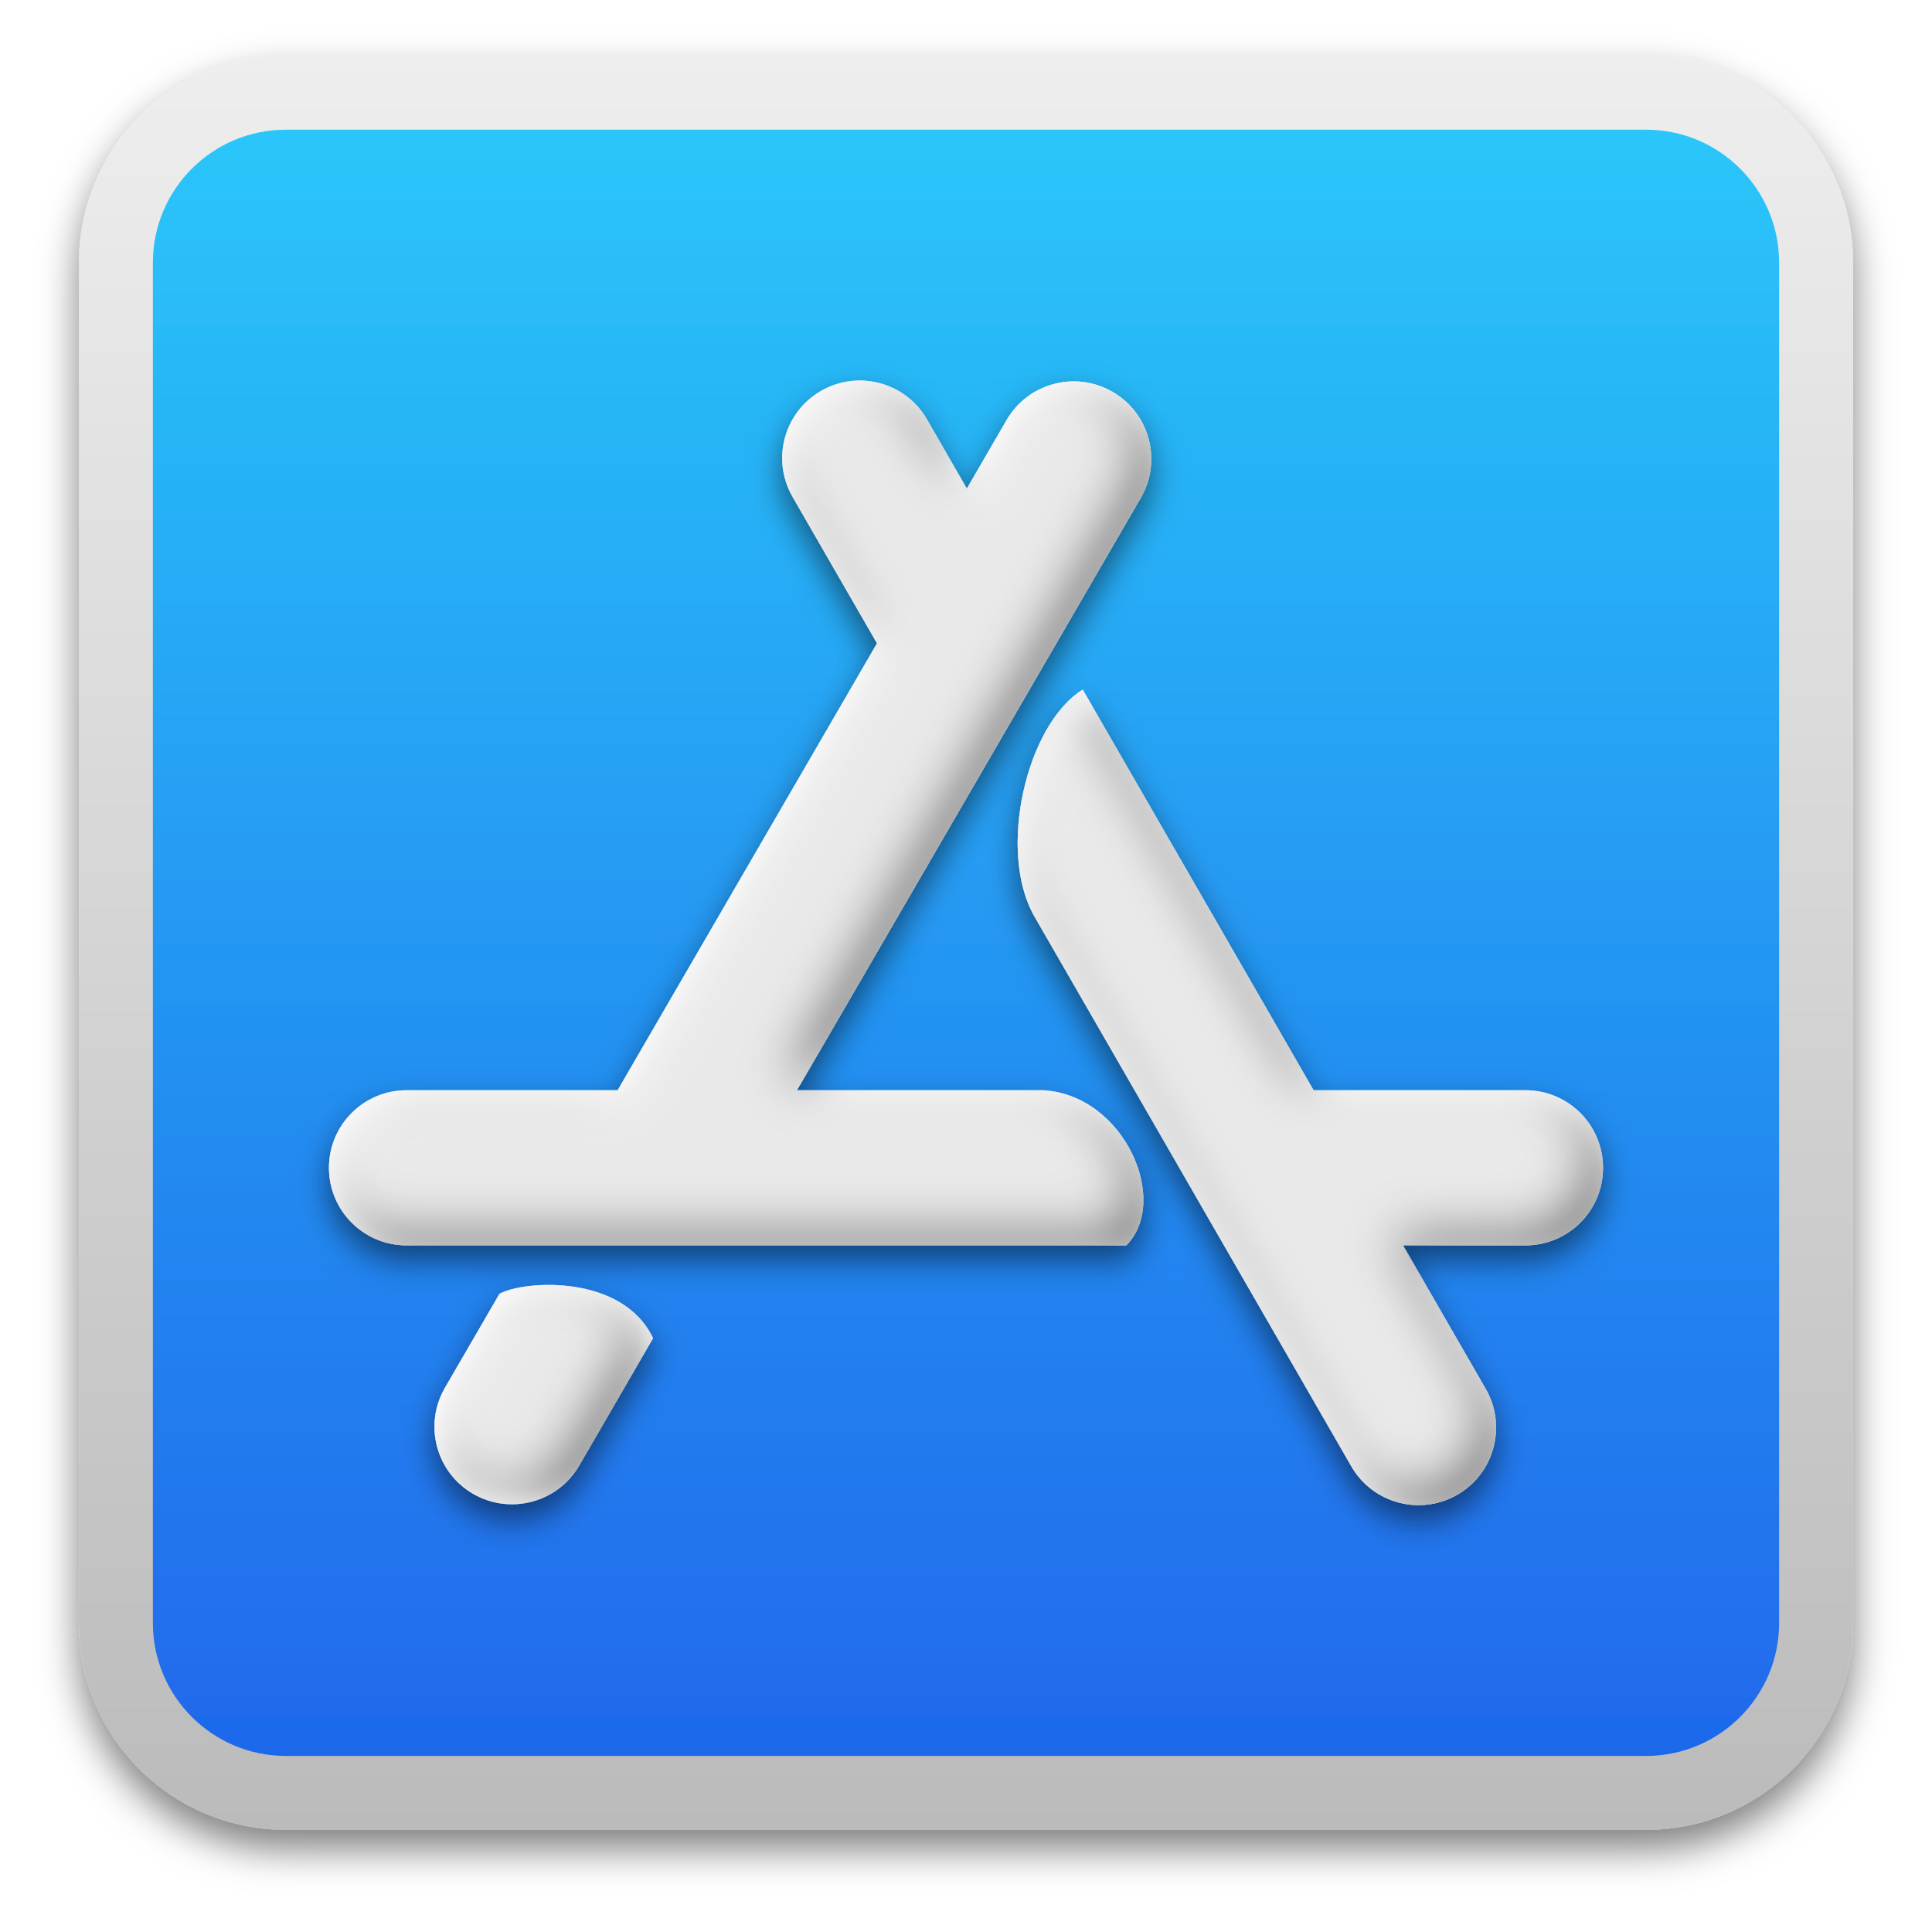
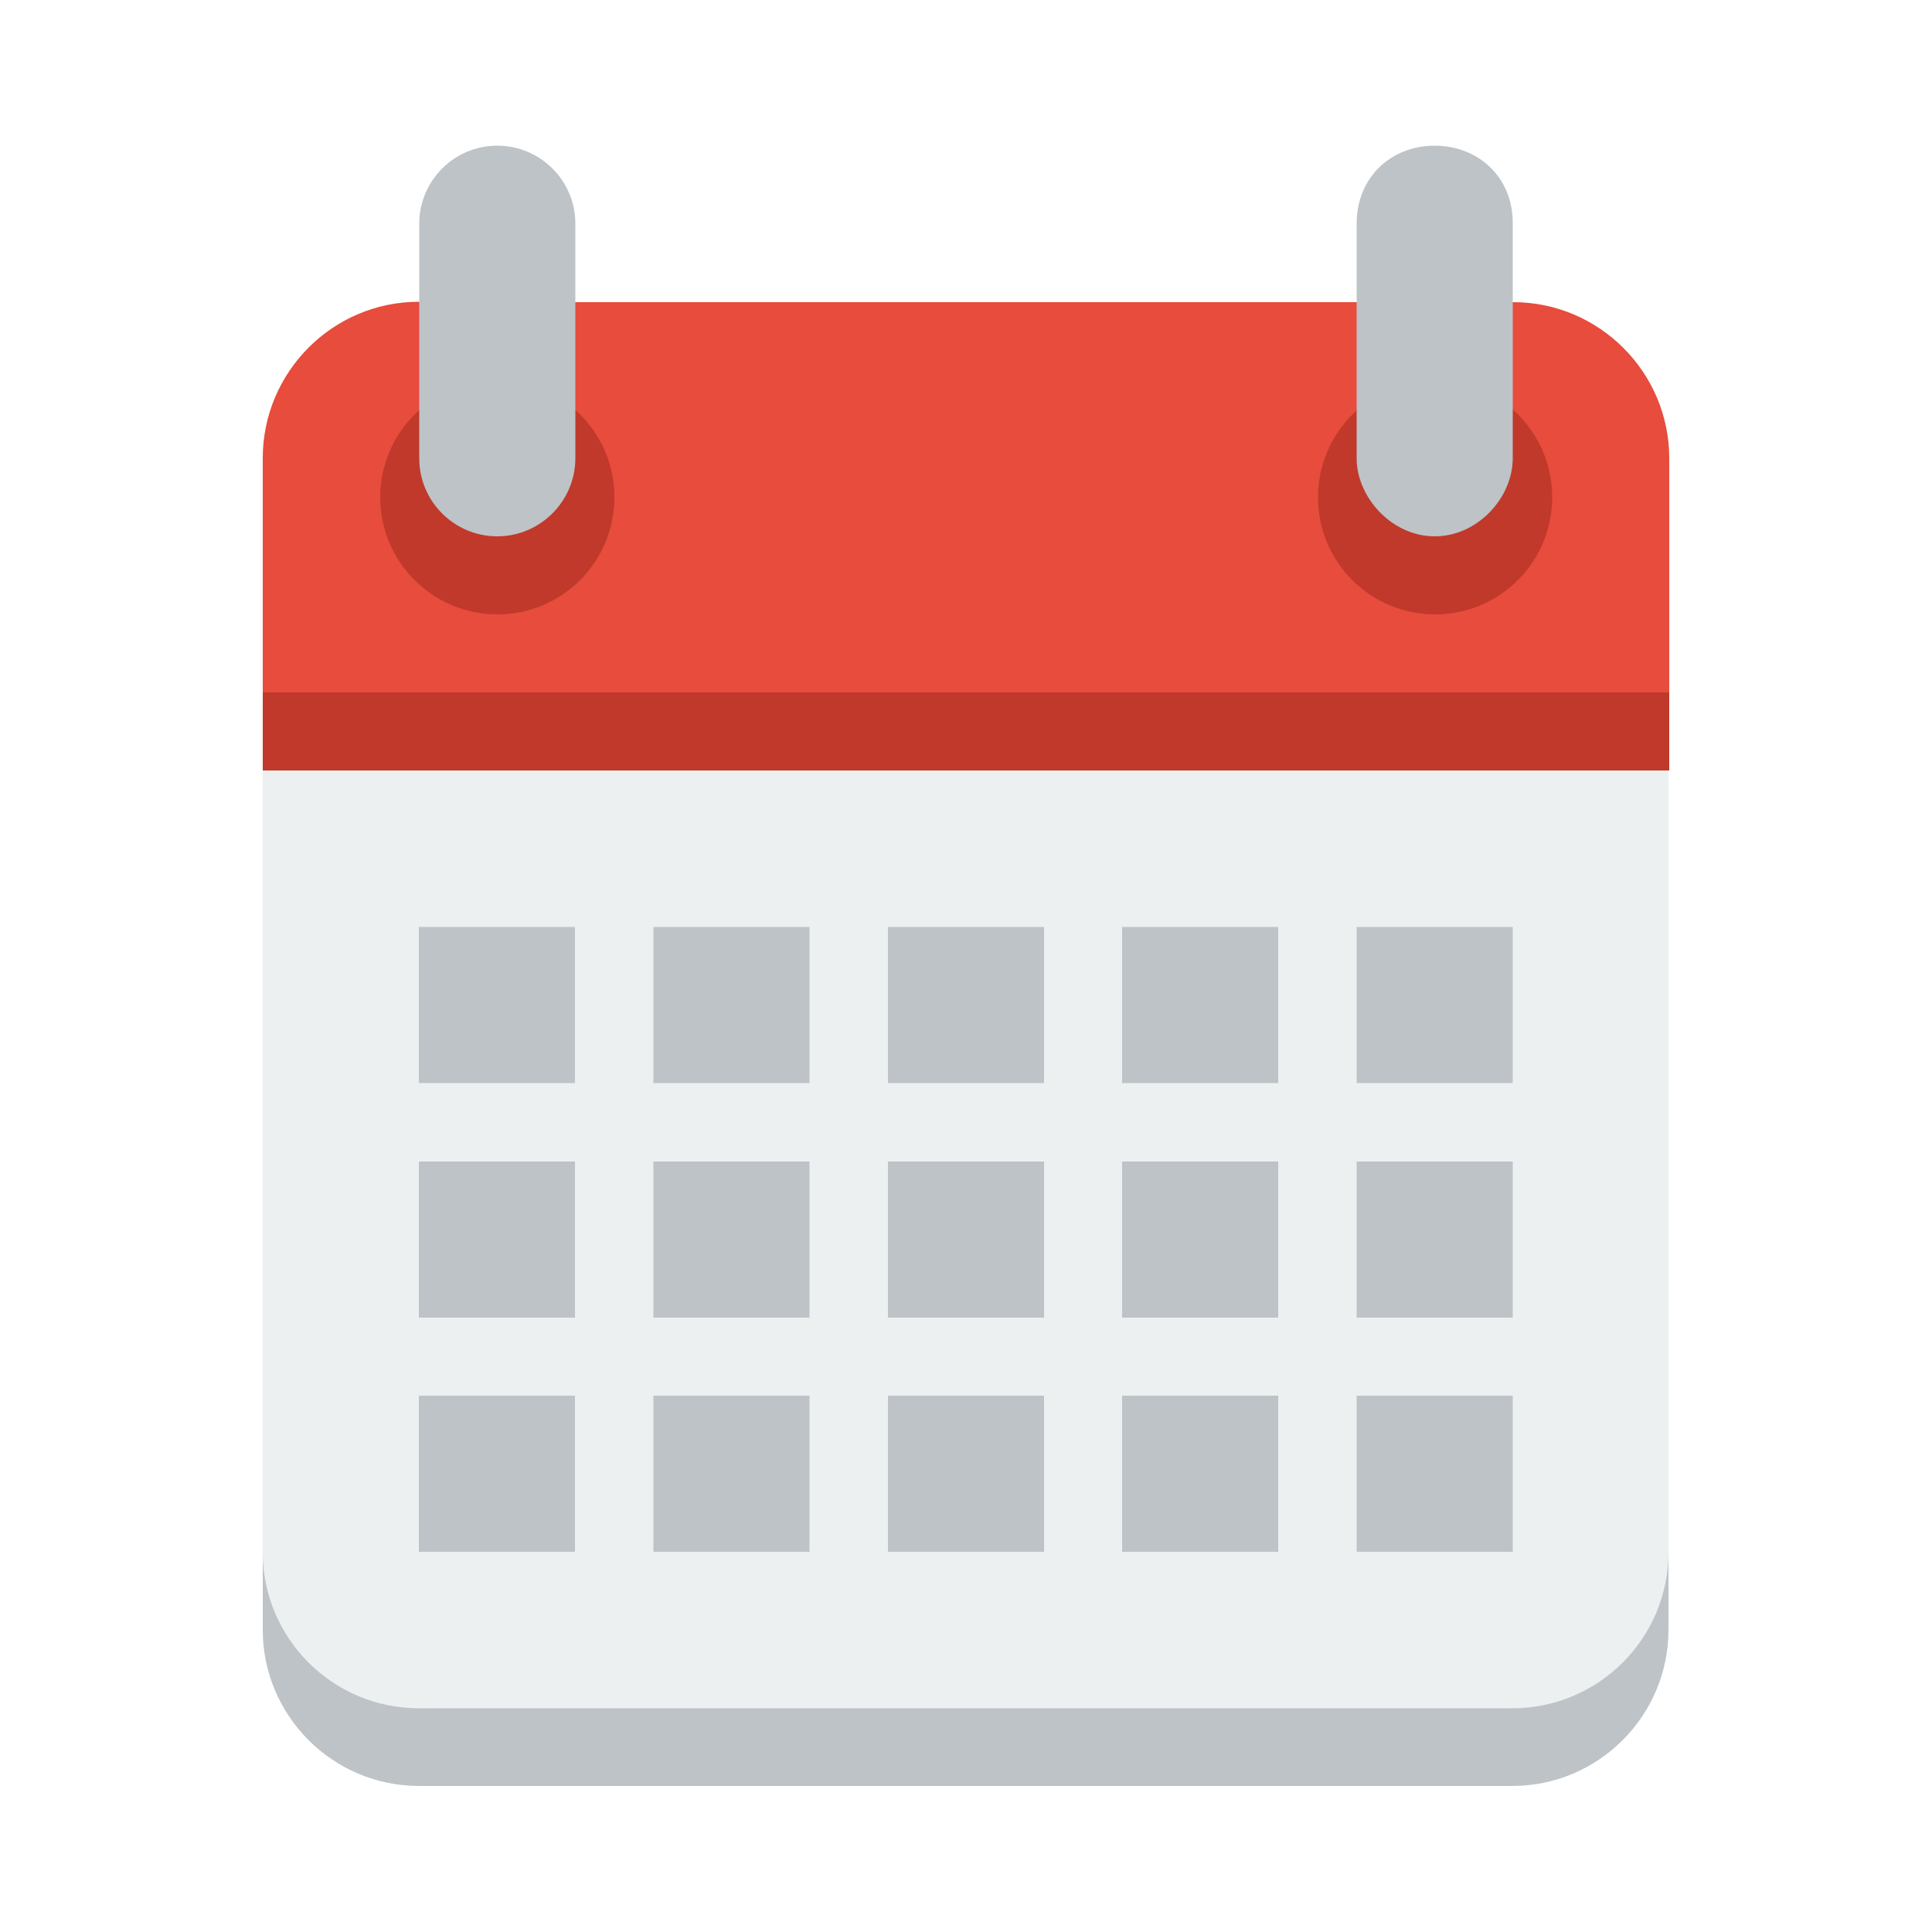
<svg xmlns="http://www.w3.org/2000/svg" viewBox="0 0 500 500">
-   <g filter="url(#defapp-filter-1)">
-     <path fill="url(#defapp_1_)" stroke="url(#defapp_2_)" stroke-width="19.13" stroke-miterlimit="10" d="M470,420 c0,24.302-19.7,44-44,44H74c-24.301,0-44-19.698-44-44V68c0-24.299,19.699-44,44-44h352c24.3,0,44,19.701,44,44V420z" />
-   </g>
-   <g filter="url(#defapp-filter-2)">
-     <g fill="#e9e9e9" filter="url(#defapp-inset-shadow-2)">
-       <path filter="url(#defapp-inset-shadow-1)" d="M394.792,282.16h-54.833l-59.752-103.674c-14.602,9.015-22.181,41.812-12.492,58.678l82.013,142.304 c5.532,9.601,17.801,12.896,27.403,7.363c9.597-5.531,12.896-17.803,7.361-27.401l-21.405-37.143h31.705 c11.082,0,20.063-8.984,20.063-20.064C414.855,291.144,405.874,282.16,394.792,282.16z" />
-       <path filter="url(#defapp-inset-shadow-1)" d="M270.064,282.16h-63.821l88.983-153.318c5.561-9.581,2.3-21.862-7.28-27.422 c-9.586-5.565-21.867-2.3-27.427,7.281l-10.302,17.751l-10.326-17.918c-5.531-9.599-17.802-12.896-27.401-7.365 c-9.603,5.533-12.898,17.804-7.365,27.403l21.856,37.917L159.849,282.16h-54.64c-11.08,0-20.063,8.983-20.063,20.062 c0,11.08,8.983,20.064,20.063,20.064h186.256C302.833,310.917,291.132,283.497,270.064,282.16z" />
-       <path filter="url(#defapp-inset-shadow-1)" d="M129.271,334.846l-14.111,24.312c-5.561,9.585-2.3,21.862,7.283,27.427 c9.583,5.559,21.863,2.301,27.425-7.284l19.139-32.978C161.052,329.645,135.612,331.354,129.271,334.846z" />
-     </g>
-   </g>
-   <defs>
-     <linearGradient id="defapp_1_" gradientUnits="userSpaceOnUse" x1="250" y1="24" x2="250" y2="464">
-       <stop offset="0" style="stop-color:#2AC8FA" />
-       <stop offset="1" style="stop-color:#1F66EB" />
-     </linearGradient>
-     <linearGradient id="defapp_2_" gradientUnits="userSpaceOnUse" x1="250" y1="14.435" x2="250" y2="473.566">
-       <stop offset="0" style="stop-color:#eee" />
-       <stop offset="1" style="stop-color:#bbb" />
-     </linearGradient>
-     <filter filterUnits="objectBoundingBox" id="defapp-filter-1">
-       <feOffset dx="0" dy="5" in="SourceAlpha" result="defappShadowOffsetOuter1" />
-       <feGaussianBlur stdDeviation="5" in="defappShadowOffsetOuter1" result="defappShadowBlurOuter1" />
-       <feColorMatrix values="0 0 0 0 0   0 0 0 0 0   0 0 0 0 0  0 0 0 0.5 0" type="matrix" in="defappShadowBlurOuter1" result="defappShadowMatrixOuter1" />
-       <feMerge>
-         <feMergeNode in="defappShadowMatrixOuter1" />
-         <feMergeNode in="SourceGraphic" />
-       </feMerge>
-     </filter>
-     <filter filterUnits="objectBoundingBox" id="defapp-filter-2">
-       <feOffset dx="0" dy="4" in="SourceAlpha" result="defappShadowOffsetOuter2" />
-       <feGaussianBlur stdDeviation="4" in="defappShadowOffsetOuter2" result="defappShadowBlurOuter2" />
-       <feColorMatrix values="0 0 0 0 0   0 0 0 0 0   0 0 0 0 0  0 0 0 0.5 0" type="matrix" in="defappShadowBlurOuter2" result="defappShadowMatrixOuter2" />
-       <feMerge>
-         <feMergeNode in="defappShadowMatrixOuter2" />
-         <feMergeNode in="SourceGraphic" />
-       </feMerge>
-     </filter>
-     <filter id="defapp-inset-shadow-1">
-       <feComponentTransfer in="SourceAlpha">
-         <feFuncA type="table" tableValues="1 0" />
-       </feComponentTransfer>
-       <feGaussianBlur stdDeviation="7" />
-       <feOffset dx="-3" dy="-3" result="offsetblur" />
-       <feFlood flood-color="#444" result="color" />
-       <feComposite in2="offsetblur" operator="in" />
-       <feComposite in2="SourceAlpha" operator="in" />
-       <feMerge>
-         <feMergeNode in="SourceGraphic" />
-         <feMergeNode />
-       </feMerge>
-     </filter>
-     <filter id="defapp-inset-shadow-2">
-       <feComponentTransfer in="SourceAlpha">
-         <feFuncA type="table" tableValues="1 0" />
-       </feComponentTransfer>
-       <feGaussianBlur stdDeviation="5" />
-       <feOffset dx="3" dy="3" result="offsetblur" />
-       <feFlood flood-color="#fff" result="color" />
-       <feComposite in2="offsetblur" operator="in" />
-       <feComposite in2="SourceAlpha" operator="in" />
-       <feMerge>
-         <feMergeNode in="SourceGraphic" />
-         <feMergeNode />
-       </feMerge>
-     </filter>
-   </defs>
+   <style type="text/css">
+ 		.st0{fill:#BDC3C7;}
+ 		.st1{fill:#ECF0F1;}
+ 		.st2{fill:#E74C3C;}
+ 		.st3{fill:#C0392B;}
+ 	</style>
+   <path class="st0" d="M108.4,98.3c-22.3,0-40.4,18.2-40.4,40.4v283.1c0,22.2,18.1,40.4,40.4,40.4h121.3h40.4h121.3   c22.3,0,40.4-18.2,40.4-40.4V138.8c0-22.2-18.1-40.4-40.4-40.4H270.2h-40.4H108.4z" />
+   <path class="st1" d="M108.4,78.1C86.1,78.1,68,96.2,68,118.6v283.1c0,22.3,18.1,40.4,40.4,40.4h121.3h40.4h121.3   c22.3,0,40.4-18.1,40.4-40.4V118.6c0-22.3-18.1-40.4-40.4-40.4H270.2h-40.4H108.4z" />
+   <path class="st2" d="M108.4,78.1C86.1,78.1,68,96.3,68,118.6v60.7h364v-60.7c0-22.2-18.1-40.4-40.4-40.4H270.2h-40.4H108.4z" />
+   <path class="st3" d="M159,128.7c0,16.8-13.6,30.3-30.3,30.3s-30.3-13.6-30.3-30.3s13.6-30.3,30.3-30.3S159,111.9,159,128.7z" />
+   <path class="st0" d="M128.7,37.7c-11.2,0-20.2,9.1-20.2,20.2v60.7c0,11.2,9.1,20.2,20.2,20.2s20.2-9.1,20.2-20.2V57.9   C148.9,46.7,139.8,37.7,128.7,37.7z" />
+   <path class="st3" d="M401.7,128.7c0,16.8-13.6,30.3-30.3,30.3c-16.8,0-30.3-13.6-30.3-30.3s13.6-30.3,30.3-30.3   C388.1,98.3,401.7,111.9,401.7,128.7z" />
+   <path class="st0" d="M371.3,37.7c-11.2,0-20.2,8.1-20.2,20.2v60.7c0,10.1,9.1,20.2,20.2,20.2c11.2,0,20.2-10.1,20.2-20.2V57.9   C391.6,45.8,382.5,37.7,371.3,37.7z" />
+   <path class="st0" d="M108.4,239.9v40.4h40.4v-40.4H108.4z M169.1,239.9v40.4h40.4v-40.4H169.1z M229.8,239.9v40.4h40.4v-40.4H229.8z    M290.4,239.9v40.4h40.4v-40.4H290.4z M351.1,239.9v40.4h40.4v-40.4H351.1z" />
+   <path class="st0" d="M108.4,300.6V341h40.4v-40.4H108.4z M169.1,300.6V341h40.4v-40.4H169.1z M229.8,300.6V341h40.4v-40.4H229.8z    M290.4,300.6V341h40.4v-40.4H290.4z M351.1,300.6V341h40.4v-40.4H351.1z" />
+   <path class="st0" d="M108.4,361.2v40.4h40.4v-40.4H108.4z M169.1,361.2v40.4h40.4v-40.4H169.1z M229.8,361.2v40.4h40.4v-40.4H229.8z    M290.4,361.2v40.4h40.4v-40.4H290.4z M351.1,361.2v40.4h40.4v-40.4H351.1z" />
+   <rect x="68" y="179.2" class="st3" width="364" height="20.2" />
</svg>
